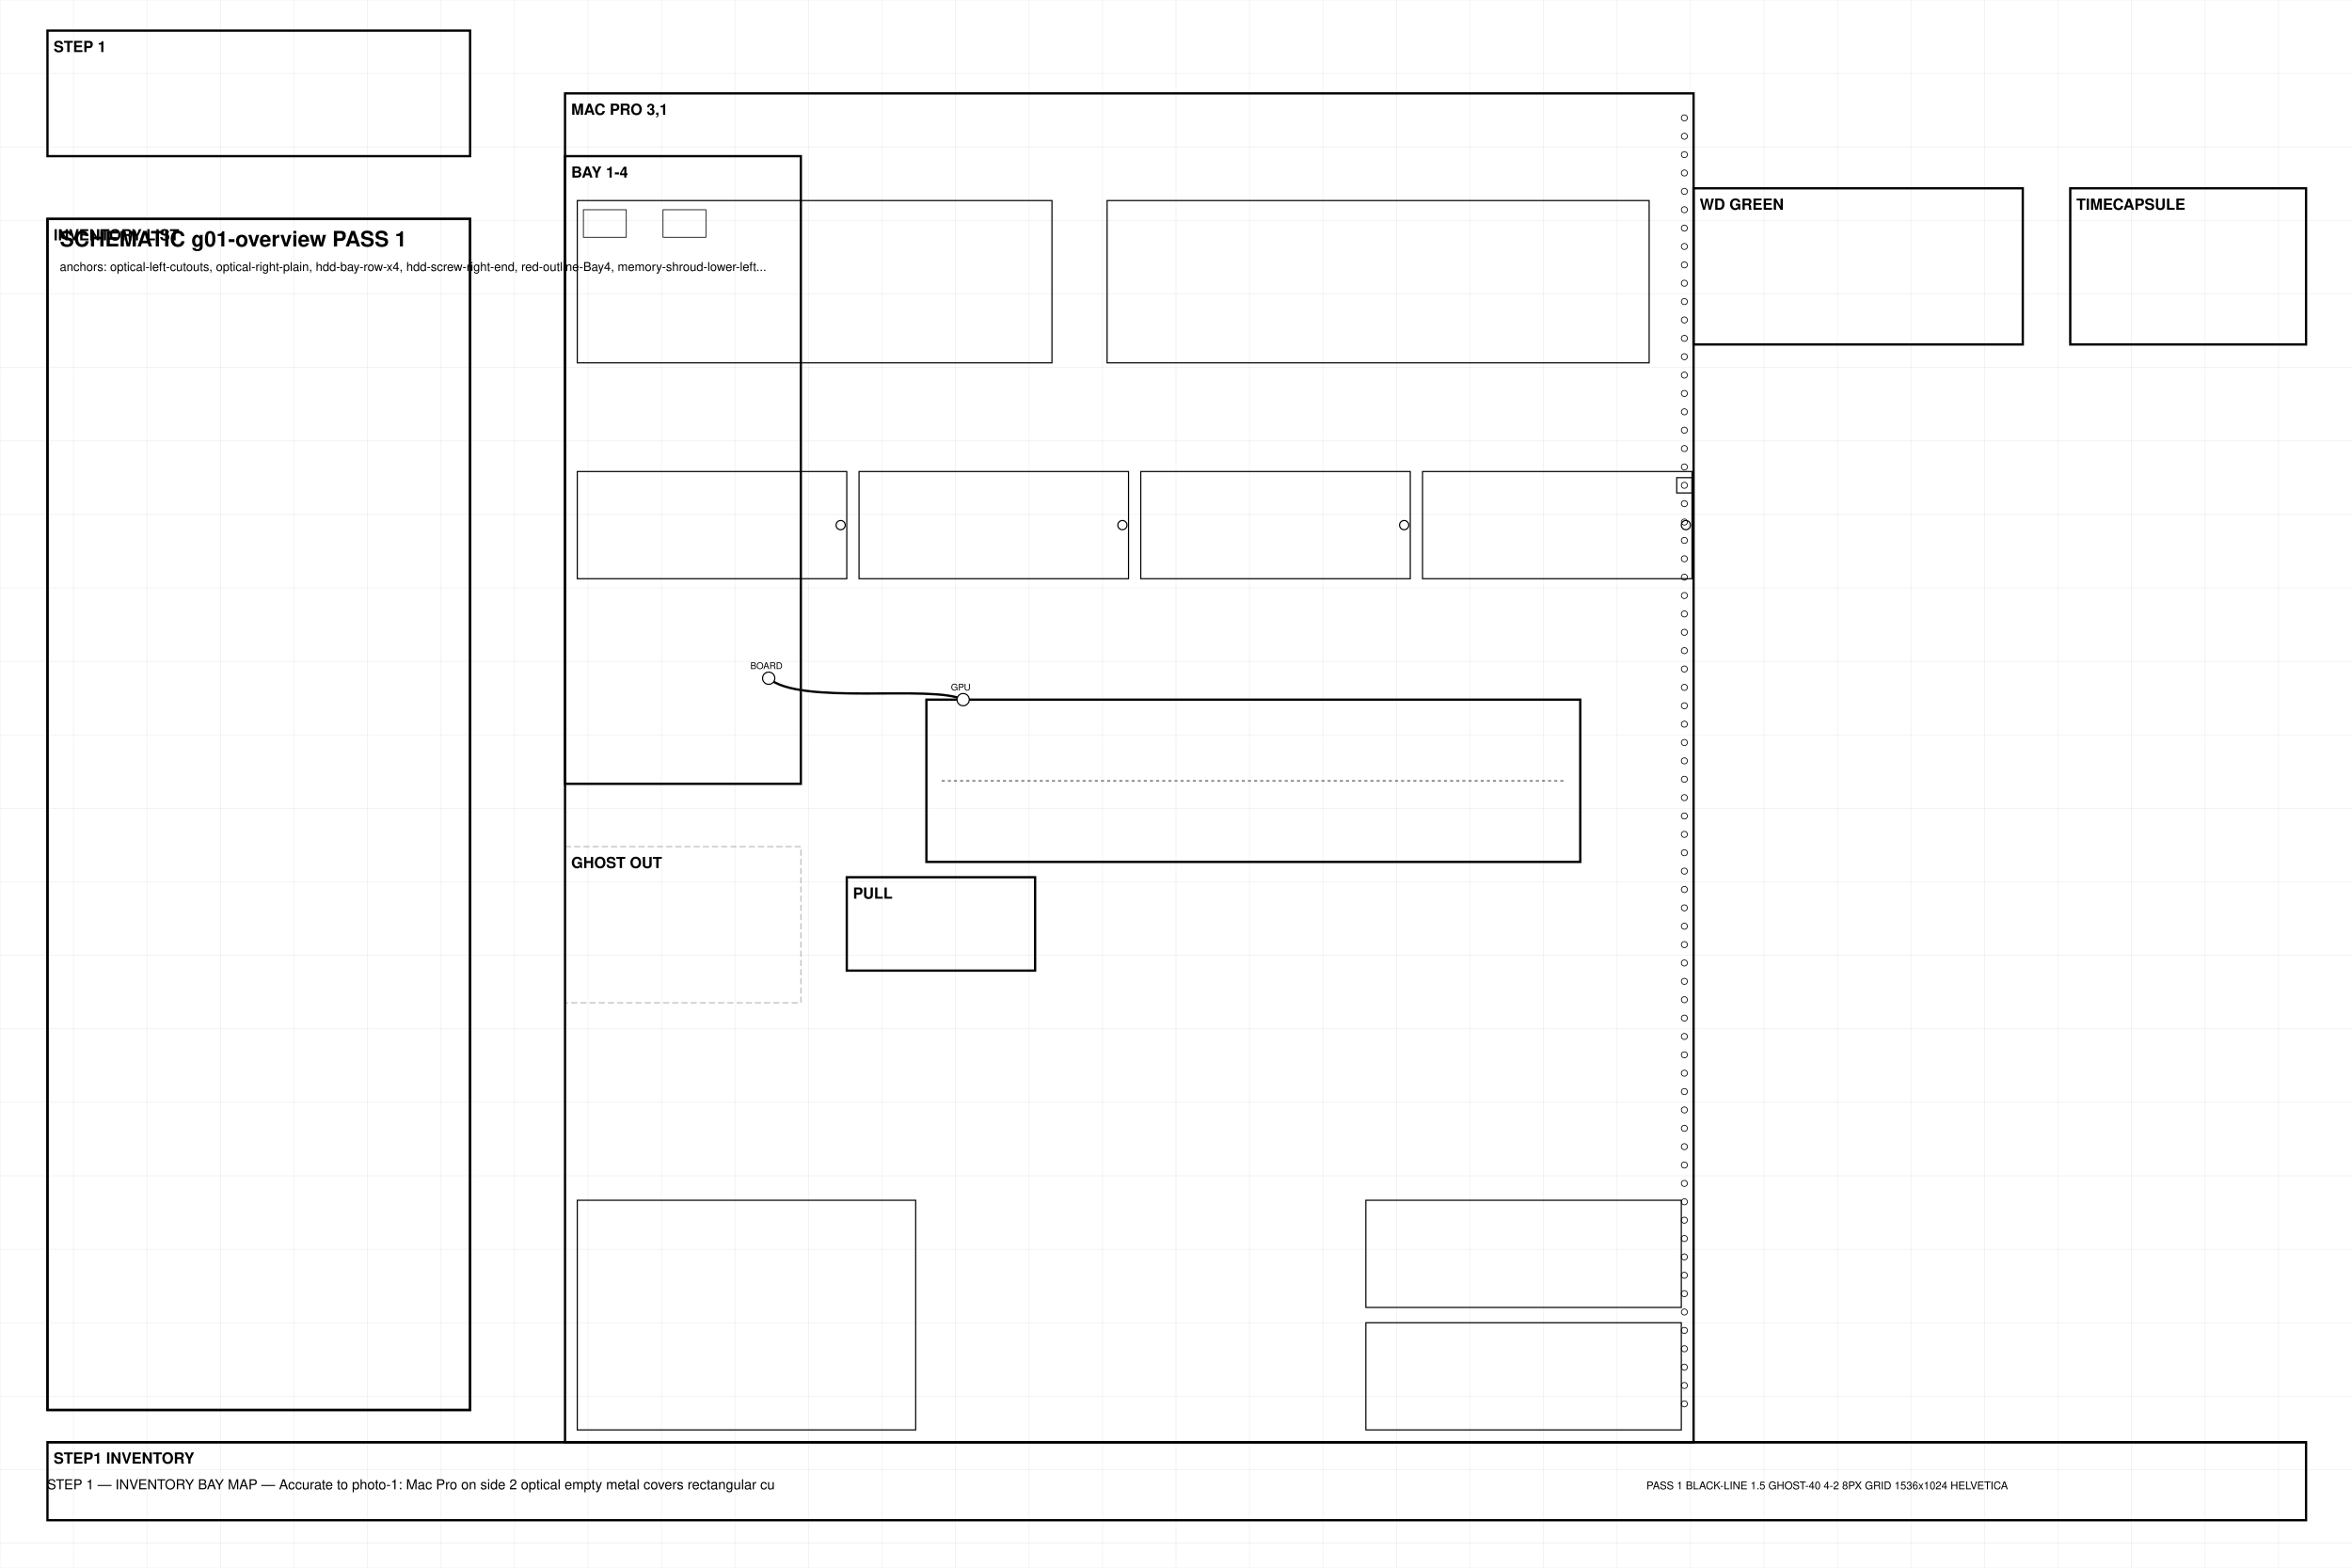
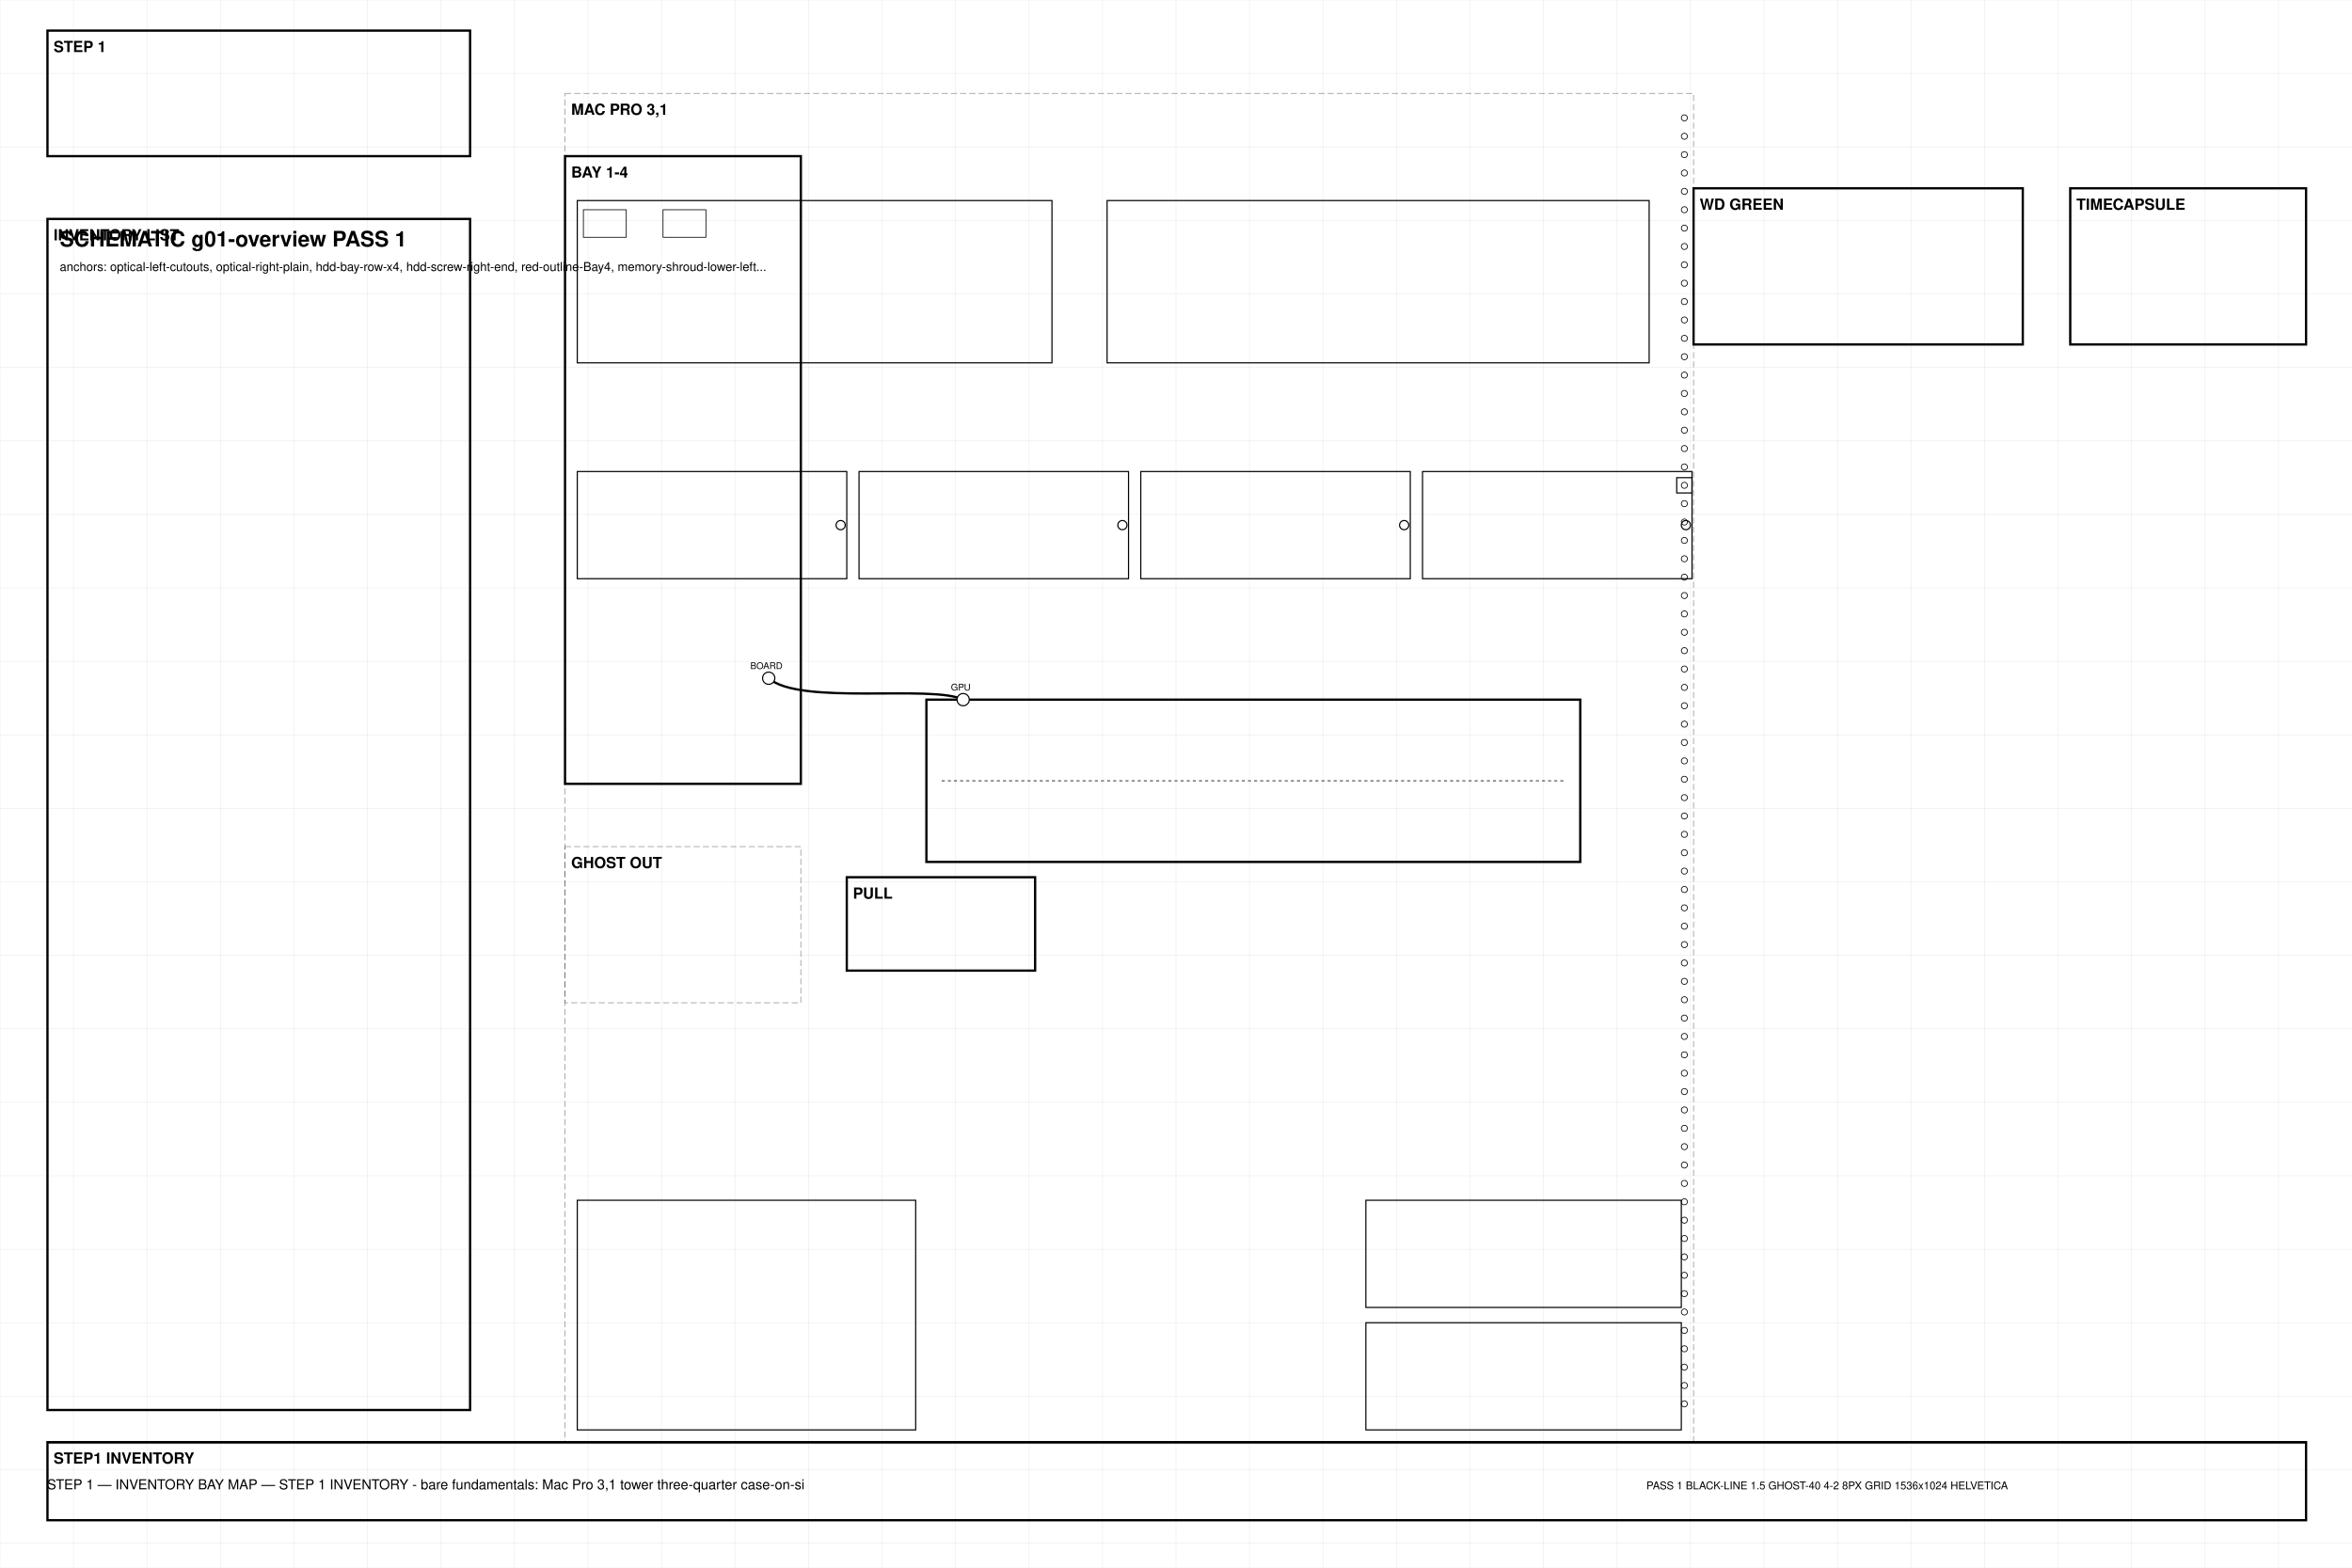
<svg xmlns="http://www.w3.org/2000/svg" width="1536" height="1024" viewBox="0 0 1536 1024">
  <rect x="0" y="0" width="1536" height="1024" fill="#FFFFFF" />
  <g stroke="#000000" stroke-opacity="0.06" stroke-width="0.5">
    <line x1="0" y1="0" x2="0" y2="1024" />
    <line x1="48" y1="0" x2="48" y2="1024" />
    <line x1="96" y1="0" x2="96" y2="1024" />
    <line x1="144" y1="0" x2="144" y2="1024" />
    <line x1="192" y1="0" x2="192" y2="1024" />
    <line x1="240" y1="0" x2="240" y2="1024" />
    <line x1="288" y1="0" x2="288" y2="1024" />
    <line x1="336" y1="0" x2="336" y2="1024" />
    <line x1="384" y1="0" x2="384" y2="1024" />
    <line x1="432" y1="0" x2="432" y2="1024" />
    <line x1="480" y1="0" x2="480" y2="1024" />
    <line x1="528" y1="0" x2="528" y2="1024" />
    <line x1="576" y1="0" x2="576" y2="1024" />
    <line x1="624" y1="0" x2="624" y2="1024" />
    <line x1="672" y1="0" x2="672" y2="1024" />
    <line x1="720" y1="0" x2="720" y2="1024" />
    <line x1="768" y1="0" x2="768" y2="1024" />
    <line x1="816" y1="0" x2="816" y2="1024" />
    <line x1="864" y1="0" x2="864" y2="1024" />
    <line x1="912" y1="0" x2="912" y2="1024" />
    <line x1="960" y1="0" x2="960" y2="1024" />
    <line x1="1008" y1="0" x2="1008" y2="1024" />
    <line x1="1056" y1="0" x2="1056" y2="1024" />
    <line x1="1104" y1="0" x2="1104" y2="1024" />
    <line x1="1152" y1="0" x2="1152" y2="1024" />
    <line x1="1200" y1="0" x2="1200" y2="1024" />
    <line x1="1248" y1="0" x2="1248" y2="1024" />
    <line x1="1296" y1="0" x2="1296" y2="1024" />
    <line x1="1344" y1="0" x2="1344" y2="1024" />
    <line x1="1392" y1="0" x2="1392" y2="1024" />
    <line x1="1440" y1="0" x2="1440" y2="1024" />
    <line x1="1488" y1="0" x2="1488" y2="1024" />
    <line x1="0" y1="0" x2="1536" y2="0" />
    <line x1="0" y1="48" x2="1536" y2="48" />
    <line x1="0" y1="96" x2="1536" y2="96" />
    <line x1="0" y1="144" x2="1536" y2="144" />
    <line x1="0" y1="192" x2="1536" y2="192" />
    <line x1="0" y1="240" x2="1536" y2="240" />
    <line x1="0" y1="288" x2="1536" y2="288" />
    <line x1="0" y1="336" x2="1536" y2="336" />
    <line x1="0" y1="384" x2="1536" y2="384" />
    <line x1="0" y1="432" x2="1536" y2="432" />
    <line x1="0" y1="480" x2="1536" y2="480" />
    <line x1="0" y1="528" x2="1536" y2="528" />
    <line x1="0" y1="576" x2="1536" y2="576" />
    <line x1="0" y1="624" x2="1536" y2="624" />
    <line x1="0" y1="672" x2="1536" y2="672" />
    <line x1="0" y1="720" x2="1536" y2="720" />
    <line x1="0" y1="768" x2="1536" y2="768" />
    <line x1="0" y1="816" x2="1536" y2="816" />
    <line x1="0" y1="864" x2="1536" y2="864" />
    <line x1="0" y1="912" x2="1536" y2="912" />
    <line x1="0" y1="960" x2="1536" y2="960" />
    <line x1="0" y1="1008" x2="1536" y2="1008" />
  </g>
  <rect x="31" y="143" width="276" height="778" fill="none" stroke="#000000" stroke-width="1.5" stroke-dasharray="none" />
  <text x="39" y="161" font-family="Helvetica" font-size="14" font-weight="700">SCHEMATIC g01-overview PASS 1</text>
  <text x="39" y="177" font-family="Helvetica" font-size="8">anchors: optical-left-cutouts, optical-right-plain, hdd-bay-row-x4, hdd-screw-right-end, red-outline-Bay4, memory-shroud-lower-left...</text>
  <rect x="31" y="20" width="276" height="82" fill="none" stroke="#000000" stroke-opacity="1" stroke-width="1.5" />
  <text x="35" y="34" font-family="Helvetica" font-size="10" font-weight="700">STEP 1</text>
-   <rect x="369" y="61" width="737" height="881" fill="none" stroke="#000000" stroke-opacity="1" stroke-width="1.5" />
+   <rect x="369" y="61" width="737" height="881" fill="none" stroke="#000000" stroke-opacity="0.4" stroke-width="0.5" stroke-dasharray="4 2" />
  <text x="373" y="75" font-family="Helvetica" font-size="10" font-weight="700">MAC PRO 3,1</text>
  <rect x="377" y="308" width="176" height="70" fill="none" stroke="#000000" stroke-width="0.75" />
  <circle cx="549" cy="343" r="3" fill="none" stroke="#000000" stroke-width="0.75" />
  <rect x="561" y="308" width="176" height="70" fill="none" stroke="#000000" stroke-width="0.75" />
  <circle cx="733" cy="343" r="3" fill="none" stroke="#000000" stroke-width="0.75" />
  <rect x="745" y="308" width="176" height="70" fill="none" stroke="#000000" stroke-width="0.75" />
  <circle cx="917" cy="343" r="3" fill="none" stroke="#000000" stroke-width="0.75" />
  <rect x="929" y="308" width="176" height="70" fill="none" stroke="#000000" stroke-width="0.75" />
  <circle cx="1101" cy="343" r="3" fill="none" stroke="#000000" stroke-width="0.75" />
  <rect x="1095" y="312" width="10" height="10" fill="none" stroke="#000000" stroke-width="0.75" />
  <rect x="377" y="131" width="310" height="106" fill="none" stroke="#000000" stroke-width="0.75" />
  <rect x="381" y="137" width="28" height="18" fill="none" stroke="#000000" stroke-width="0.5" />
  <rect x="433" y="137" width="28" height="18" fill="none" stroke="#000000" stroke-width="0.5" />
  <rect x="723" y="131" width="354" height="106" fill="none" stroke="#000000" stroke-width="0.75" />
  <rect x="605" y="457" width="427" height="106" fill="none" stroke="#000000" stroke-width="1.5" />
  <line x1="615" y1="510" x2="1022" y2="510" stroke="#000000" stroke-width="0.5" stroke-dasharray="2 2" />
  <path d="M 502 443 C 522 461, 609 447, 629 457" fill="none" stroke="#000000" stroke-width="1.5" />
  <circle cx="502" cy="443" r="4" fill="#FFFFFF" stroke="#000000" stroke-width="0.75" />
  <text x="490" y="437" font-family="Helvetica" font-size="6">BOARD</text>
  <circle cx="629" cy="457" r="4" fill="#FFFFFF" stroke="#000000" stroke-width="0.75" />
  <text x="621" y="451" font-family="Helvetica" font-size="6">GPU</text>
  <rect x="892" y="784" width="206" height="70" fill="none" stroke="#000000" stroke-width="0.75" />
  <rect x="892" y="864" width="206" height="70" fill="none" stroke="#000000" stroke-width="0.75" />
  <rect x="377" y="784" width="221" height="150" fill="none" stroke="#000000" stroke-width="0.75" />
  <circle cx="1100" cy="77" r="2" fill="none" stroke="#000000" stroke-width="0.5" />
  <circle cx="1100" cy="89" r="2" fill="none" stroke="#000000" stroke-width="0.5" />
  <circle cx="1100" cy="101" r="2" fill="none" stroke="#000000" stroke-width="0.5" />
  <circle cx="1100" cy="113" r="2" fill="none" stroke="#000000" stroke-width="0.5" />
  <circle cx="1100" cy="125" r="2" fill="none" stroke="#000000" stroke-width="0.5" />
  <circle cx="1100" cy="137" r="2" fill="none" stroke="#000000" stroke-width="0.5" />
  <circle cx="1100" cy="149" r="2" fill="none" stroke="#000000" stroke-width="0.5" />
  <circle cx="1100" cy="161" r="2" fill="none" stroke="#000000" stroke-width="0.5" />
  <circle cx="1100" cy="173" r="2" fill="none" stroke="#000000" stroke-width="0.5" />
  <circle cx="1100" cy="185" r="2" fill="none" stroke="#000000" stroke-width="0.5" />
  <circle cx="1100" cy="197" r="2" fill="none" stroke="#000000" stroke-width="0.5" />
  <circle cx="1100" cy="209" r="2" fill="none" stroke="#000000" stroke-width="0.5" />
  <circle cx="1100" cy="221" r="2" fill="none" stroke="#000000" stroke-width="0.5" />
  <circle cx="1100" cy="233" r="2" fill="none" stroke="#000000" stroke-width="0.5" />
  <circle cx="1100" cy="245" r="2" fill="none" stroke="#000000" stroke-width="0.5" />
  <circle cx="1100" cy="257" r="2" fill="none" stroke="#000000" stroke-width="0.5" />
  <circle cx="1100" cy="269" r="2" fill="none" stroke="#000000" stroke-width="0.5" />
  <circle cx="1100" cy="281" r="2" fill="none" stroke="#000000" stroke-width="0.5" />
  <circle cx="1100" cy="293" r="2" fill="none" stroke="#000000" stroke-width="0.5" />
  <circle cx="1100" cy="305" r="2" fill="none" stroke="#000000" stroke-width="0.5" />
  <circle cx="1100" cy="317" r="2" fill="none" stroke="#000000" stroke-width="0.5" />
  <circle cx="1100" cy="329" r="2" fill="none" stroke="#000000" stroke-width="0.5" />
  <circle cx="1100" cy="341" r="2" fill="none" stroke="#000000" stroke-width="0.5" />
  <circle cx="1100" cy="353" r="2" fill="none" stroke="#000000" stroke-width="0.5" />
  <circle cx="1100" cy="365" r="2" fill="none" stroke="#000000" stroke-width="0.5" />
  <circle cx="1100" cy="377" r="2" fill="none" stroke="#000000" stroke-width="0.5" />
  <circle cx="1100" cy="389" r="2" fill="none" stroke="#000000" stroke-width="0.5" />
  <circle cx="1100" cy="401" r="2" fill="none" stroke="#000000" stroke-width="0.5" />
  <circle cx="1100" cy="413" r="2" fill="none" stroke="#000000" stroke-width="0.5" />
  <circle cx="1100" cy="425" r="2" fill="none" stroke="#000000" stroke-width="0.5" />
  <circle cx="1100" cy="437" r="2" fill="none" stroke="#000000" stroke-width="0.5" />
  <circle cx="1100" cy="449" r="2" fill="none" stroke="#000000" stroke-width="0.5" />
  <circle cx="1100" cy="461" r="2" fill="none" stroke="#000000" stroke-width="0.5" />
  <circle cx="1100" cy="473" r="2" fill="none" stroke="#000000" stroke-width="0.5" />
  <circle cx="1100" cy="485" r="2" fill="none" stroke="#000000" stroke-width="0.5" />
  <circle cx="1100" cy="497" r="2" fill="none" stroke="#000000" stroke-width="0.5" />
  <circle cx="1100" cy="509" r="2" fill="none" stroke="#000000" stroke-width="0.5" />
  <circle cx="1100" cy="521" r="2" fill="none" stroke="#000000" stroke-width="0.5" />
  <circle cx="1100" cy="533" r="2" fill="none" stroke="#000000" stroke-width="0.5" />
  <circle cx="1100" cy="545" r="2" fill="none" stroke="#000000" stroke-width="0.5" />
  <circle cx="1100" cy="557" r="2" fill="none" stroke="#000000" stroke-width="0.5" />
  <circle cx="1100" cy="569" r="2" fill="none" stroke="#000000" stroke-width="0.5" />
  <circle cx="1100" cy="581" r="2" fill="none" stroke="#000000" stroke-width="0.5" />
  <circle cx="1100" cy="593" r="2" fill="none" stroke="#000000" stroke-width="0.5" />
  <circle cx="1100" cy="605" r="2" fill="none" stroke="#000000" stroke-width="0.5" />
  <circle cx="1100" cy="617" r="2" fill="none" stroke="#000000" stroke-width="0.5" />
  <circle cx="1100" cy="629" r="2" fill="none" stroke="#000000" stroke-width="0.5" />
  <circle cx="1100" cy="641" r="2" fill="none" stroke="#000000" stroke-width="0.5" />
  <circle cx="1100" cy="653" r="2" fill="none" stroke="#000000" stroke-width="0.5" />
  <circle cx="1100" cy="665" r="2" fill="none" stroke="#000000" stroke-width="0.5" />
  <circle cx="1100" cy="677" r="2" fill="none" stroke="#000000" stroke-width="0.5" />
  <circle cx="1100" cy="689" r="2" fill="none" stroke="#000000" stroke-width="0.5" />
  <circle cx="1100" cy="701" r="2" fill="none" stroke="#000000" stroke-width="0.5" />
  <circle cx="1100" cy="713" r="2" fill="none" stroke="#000000" stroke-width="0.5" />
  <circle cx="1100" cy="725" r="2" fill="none" stroke="#000000" stroke-width="0.5" />
  <circle cx="1100" cy="737" r="2" fill="none" stroke="#000000" stroke-width="0.5" />
  <circle cx="1100" cy="749" r="2" fill="none" stroke="#000000" stroke-width="0.5" />
  <circle cx="1100" cy="761" r="2" fill="none" stroke="#000000" stroke-width="0.5" />
  <circle cx="1100" cy="773" r="2" fill="none" stroke="#000000" stroke-width="0.5" />
  <circle cx="1100" cy="785" r="2" fill="none" stroke="#000000" stroke-width="0.5" />
  <circle cx="1100" cy="797" r="2" fill="none" stroke="#000000" stroke-width="0.5" />
  <circle cx="1100" cy="809" r="2" fill="none" stroke="#000000" stroke-width="0.5" />
  <circle cx="1100" cy="821" r="2" fill="none" stroke="#000000" stroke-width="0.5" />
  <circle cx="1100" cy="833" r="2" fill="none" stroke="#000000" stroke-width="0.5" />
  <circle cx="1100" cy="845" r="2" fill="none" stroke="#000000" stroke-width="0.5" />
  <circle cx="1100" cy="857" r="2" fill="none" stroke="#000000" stroke-width="0.5" />
  <circle cx="1100" cy="869" r="2" fill="none" stroke="#000000" stroke-width="0.5" />
  <circle cx="1100" cy="881" r="2" fill="none" stroke="#000000" stroke-width="0.5" />
  <circle cx="1100" cy="893" r="2" fill="none" stroke="#000000" stroke-width="0.5" />
  <circle cx="1100" cy="905" r="2" fill="none" stroke="#000000" stroke-width="0.5" />
  <circle cx="1100" cy="917" r="2" fill="none" stroke="#000000" stroke-width="0.5" />
  <rect x="369" y="102" width="154" height="410" fill="none" stroke="#000000" stroke-opacity="1" stroke-width="1.5" />
  <text x="373" y="116" font-family="Helvetica" font-size="10" font-weight="700">BAY 1-4</text>
  <rect x="1106" y="123" width="215" height="102" fill="none" stroke="#000000" stroke-opacity="1" stroke-width="1.5" />
  <text x="1110" y="137" font-family="Helvetica" font-size="10" font-weight="700">WD GREEN</text>
  <rect x="1352" y="123" width="154" height="102" fill="none" stroke="#000000" stroke-opacity="1" stroke-width="1.5" />
  <text x="1356" y="137" font-family="Helvetica" font-size="10" font-weight="700">TIMECAPSULE</text>
  <rect x="369" y="553" width="154" height="102" fill="none" stroke="#000000" stroke-opacity="0.4" stroke-width="0.5" stroke-dasharray="4 2" />
  <text x="373" y="567" font-family="Helvetica" font-size="10" font-weight="700">GHOST OUT</text>
  <rect x="553" y="573" width="123" height="61" fill="none" stroke="#000000" stroke-opacity="1" stroke-width="1.5" />
  <text x="557" y="587" font-family="Helvetica" font-size="10" font-weight="700">PULL</text>
-   <rect x="31" y="143" width="276" height="778" fill="none" stroke="#000000" stroke-opacity="1" stroke-width="1.5" />
+   <rect x="31" y="143" width="276" height="778" fill="none" stroke="#000000" stroke-opacity="0.4" stroke-width="0.5" stroke-dasharray="4 2" />
  <text x="35" y="157" font-family="Helvetica" font-size="10" font-weight="700">INVENTORY LIST</text>
  <rect x="31" y="942" width="1475" height="51" fill="none" stroke="#000000" stroke-opacity="1" stroke-width="1.5" />
  <text x="35" y="956" font-family="Helvetica" font-size="10" font-weight="700">STEP1 INVENTORY</text>
  <line x1="30.72" y1="942.08" x2="1505.28" y2="942.08" stroke="#000000" stroke-width="1.5" />
-   <text x="30.72" y="972.8" font-family="Helvetica" font-size="9">STEP 1 — INVENTORY BAY MAP — Accurate to photo-1: Mac Pro on side 2 optical empty metal covers rectangular cu</text>
+   <text x="30.72" y="972.8" font-family="Helvetica" font-size="9">STEP 1 — INVENTORY BAY MAP — STEP 1 INVENTORY - bare fundamentals: Mac Pro 3,1 tower three-quarter case-on-si</text>
  <text x="1075.2" y="972.8" font-family="Helvetica" font-size="7">PASS 1  BLACK-LINE 1.5  GHOST-40 4-2  8PX GRID  1536x1024  HELVETICA</text>
</svg>
